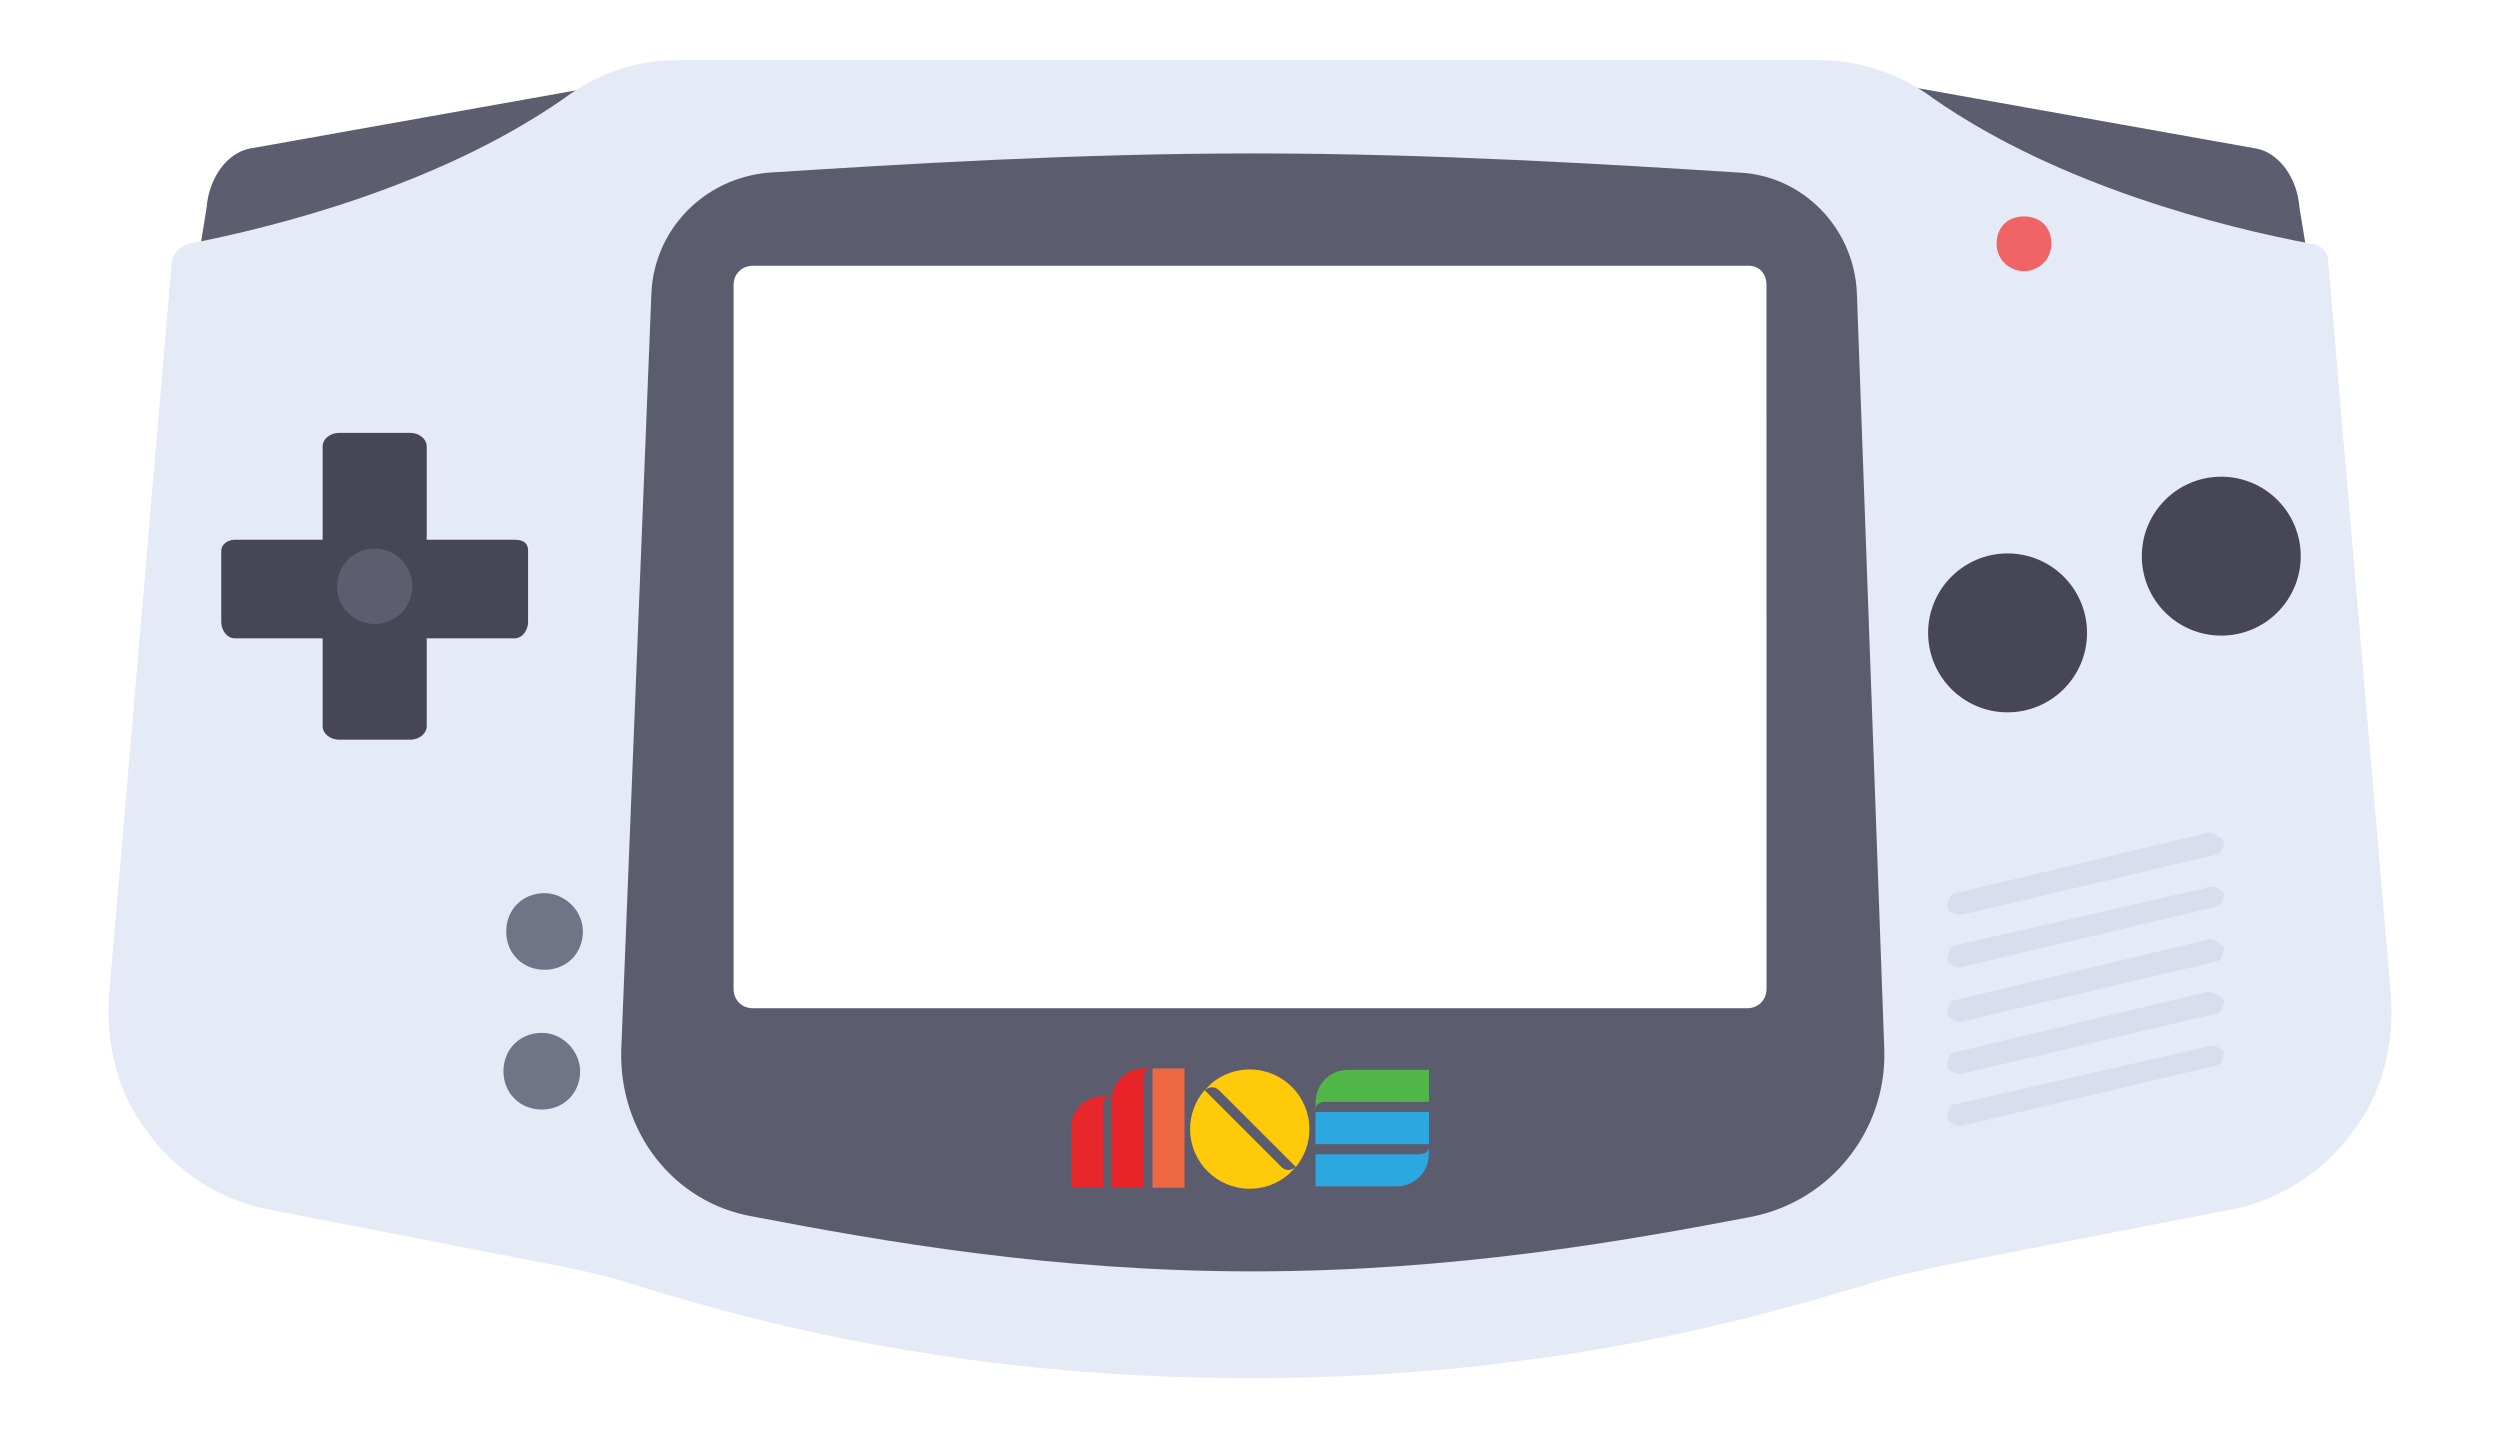
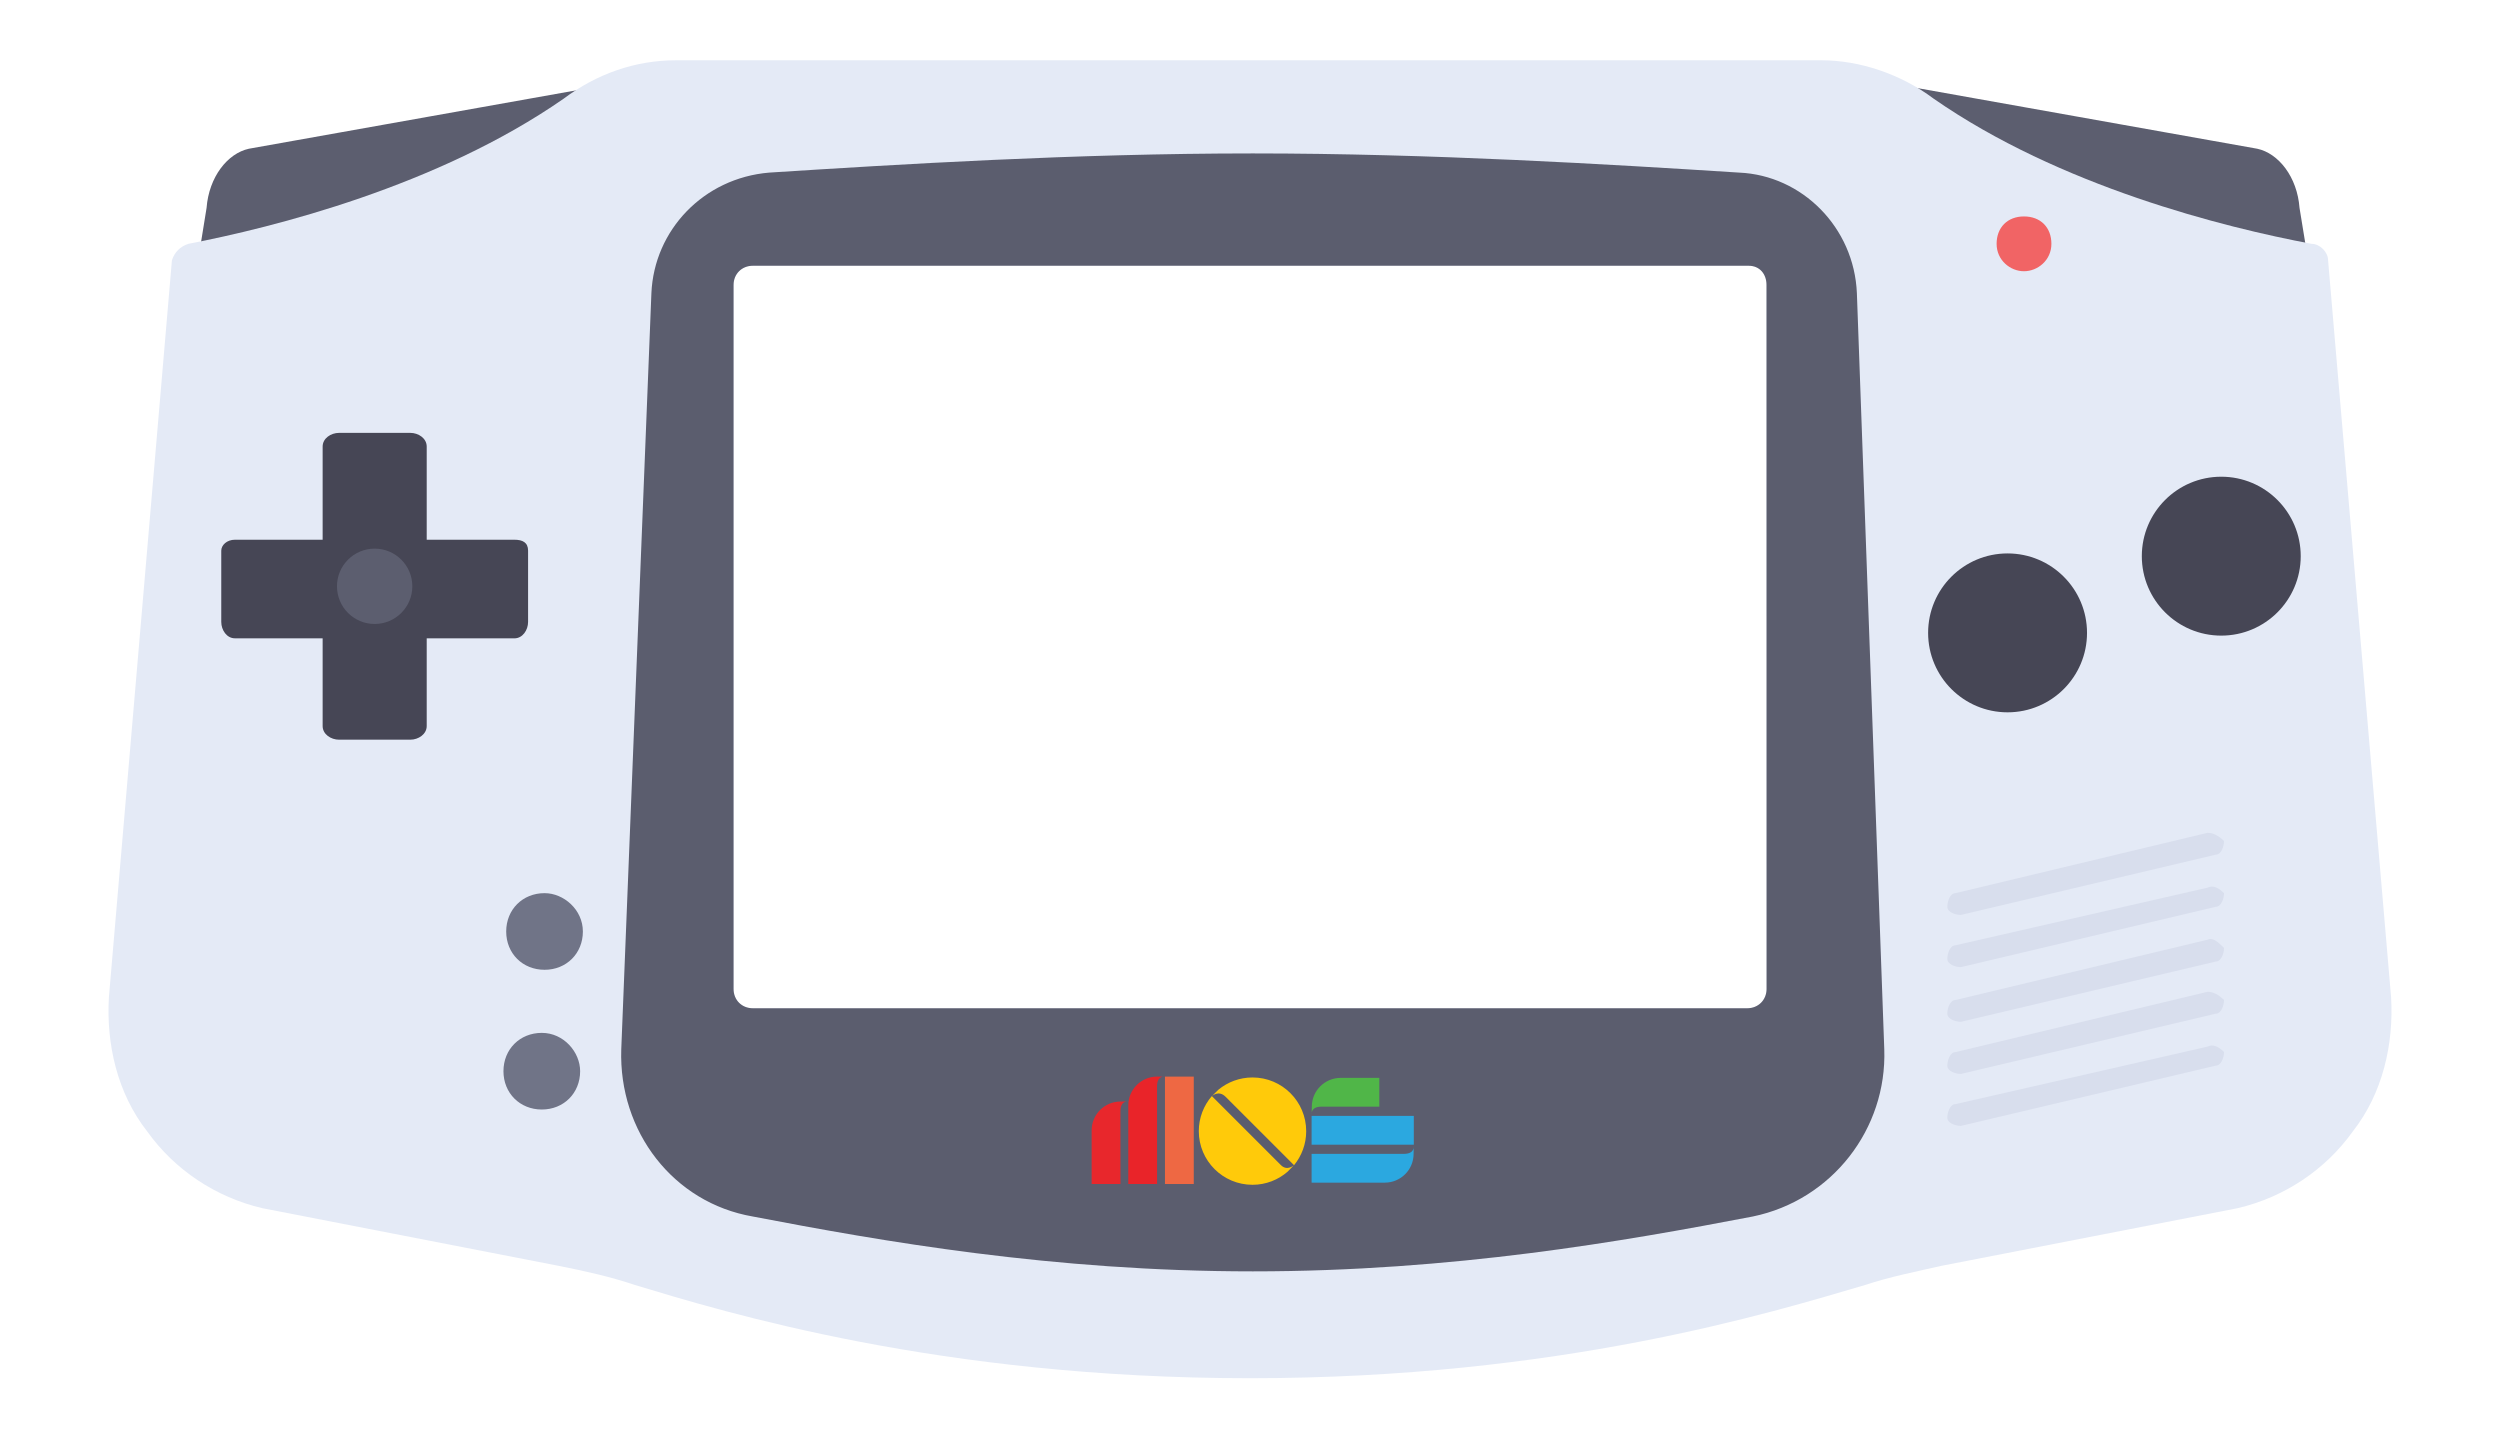
<svg xmlns="http://www.w3.org/2000/svg" version="1.1" id="Layer_1" x="0px" y="0px" width="73px" height="42px" viewBox="0 0 73 42" enable-background="new 0 0 73 42" xml:space="preserve">
  <path fill="#5C5E6F" d="M67.146,6.07c-0.068-0.904-0.611-1.592-1.234-1.727l-11.41-2.036c4.766,3.094,9.891,4.522,12.879,5.202  L67.146,6.07z" />
  <path fill="#5C5E6F" d="M5.799,7.51c2.988-0.681,8.114-2.109,12.879-5.203L7.267,4.343C6.644,4.479,6.102,5.166,6.032,6.07  L5.799,7.51z" />
  <path fill="#E4EAF6" d="M67.98,7.6c0-0.24-0.24-0.48-0.48-0.48c-2.559-0.48-7.359-1.68-11.039-4.24  c-0.961-0.72-2.16-1.12-3.281-1.12H36.5H19.741c-1.2,0-2.32,0.4-3.28,1.12C12.781,5.44,7.981,6.64,5.5,7.12  C5.26,7.2,5.1,7.36,5.02,7.6L3.18,29.12c-0.08,1.358,0.24,2.8,1.12,3.92c0.8,1.12,2,1.92,3.36,2.239l8.64,1.681  c0.8,0.16,1.521,0.319,2.24,0.562c2.64,0.799,8.92,2.722,17.959,2.722c9.042,0,15.241-1.923,17.961-2.722  c0.72-0.24,1.521-0.398,2.24-0.562l8.639-1.681C66.7,34.96,67.9,34.16,68.7,33.04c0.88-1.12,1.2-2.562,1.12-3.92L67.98,7.6z   M51.02,29.441H21.981c-0.321,0-0.561-0.241-0.561-0.563V8.32c0-0.32,0.241-0.56,0.561-0.56h29.082c0.318,0,0.519,0.24,0.519,0.56  l0.002,20.56C51.582,29.202,51.34,29.441,51.02,29.441z" />
  <path fill="#F16465" d="M59.1,7.92c0.4,0,0.801-0.32,0.801-0.8s-0.317-0.8-0.801-0.8c-0.479,0-0.799,0.32-0.799,0.8  S58.701,7.92,59.1,7.92z" />
  <path fill="#D8DEED" d="M64.461,28.96L57.1,30.721c-0.158,0-0.238,0.239-0.238,0.399c0,0.159,0.238,0.239,0.398,0.239l7.441-1.76  c0.16,0,0.24-0.24,0.24-0.399C64.781,29.04,64.621,28.96,64.461,28.96z" />
  <path fill="#D8DEED" d="M64.461,24.318L57.1,26.08c-0.158,0-0.238,0.238-0.238,0.398s0.238,0.238,0.398,0.238l7.441-1.76  c0.16,0,0.24-0.24,0.24-0.398C64.781,24.398,64.621,24.318,64.461,24.318z" />
  <path fill="#D8DEED" d="M64.461,27.439L57.1,29.2c-0.158,0-0.238,0.239-0.238,0.399c0,0.158,0.238,0.238,0.398,0.238l7.441-1.76  c0.16,0,0.24-0.24,0.24-0.396C64.781,27.521,64.621,27.359,64.461,27.439z" />
  <path fill="#D8DEED" d="M64.461,25.92L57.1,27.602c-0.158,0-0.238,0.238-0.238,0.398s0.238,0.24,0.398,0.24l7.441-1.762  c0.16,0,0.24-0.238,0.24-0.398C64.781,25.92,64.621,25.84,64.461,25.92z" />
  <circle fill="#464655" cx="58.621" cy="18.48" r="2.32" />
  <path fill="#5B5D6E" d="M54.221,8.56c-0.08-1.92-1.6-3.44-3.438-3.52c-3.763-0.24-9-0.56-14.202-0.56c-5.2,0-10.36,0.32-14.12,0.56  c-1.919,0.16-3.36,1.68-3.44,3.52l-0.88,22.081c-0.079,2.401,1.521,4.481,3.841,4.881c3.76,0.722,8.76,1.602,14.599,1.602  c5.84,0,10.84-0.88,14.6-1.602c2.32-0.48,3.92-2.562,3.84-4.881L54.221,8.56z M51.02,29.441H21.981  c-0.321,0-0.561-0.241-0.561-0.563V8.32c0-0.32,0.241-0.56,0.561-0.56h29.082c0.318,0,0.519,0.24,0.519,0.56l0.002,20.56  C51.582,29.202,51.34,29.441,51.02,29.441z" />
  <path fill="#D8DEED" d="M64.461,30.561L57.1,32.24c-0.158,0-0.238,0.238-0.238,0.398c0,0.158,0.238,0.238,0.398,0.238l7.441-1.76  c0.16,0,0.24-0.24,0.24-0.399C64.781,30.561,64.621,30.479,64.461,30.561z" />
  <path fill="#707487" d="M16.94,31.279c0,0.641-0.479,1.119-1.119,1.119c-0.641,0-1.12-0.479-1.12-1.119  c0-0.641,0.479-1.119,1.12-1.119C16.46,30.16,16.94,30.721,16.94,31.279z" />
  <path fill="#707487" d="M15.901,26.08c-0.641,0-1.12,0.479-1.12,1.12c0,0.64,0.479,1.118,1.12,1.118c0.64,0,1.119-0.479,1.119-1.118  C17.02,26.561,16.46,26.08,15.901,26.08z" />
  <path fill="#464655" d="M15.42,18.16v-2.08c0-0.24-0.16-0.32-0.4-0.32h-2.56v-2.72c0-0.24-0.24-0.4-0.479-0.4h-2.08  c-0.24,0-0.48,0.16-0.48,0.4v2.72h-2.56c-0.24,0-0.4,0.16-0.4,0.32v2.08c0,0.239,0.16,0.479,0.4,0.479h2.56V21.2  c0,0.24,0.24,0.399,0.48,0.399h2.08c0.239,0,0.479-0.162,0.479-0.399v-2.56h2.56C15.26,18.64,15.42,18.399,15.42,18.16z" />
  <circle fill="#464655" cx="64.861" cy="16.24" r="2.32" />
  <circle fill="#5C5E6F" cx="10.94" cy="17.12" r="1.1" />
-   <path id="path2389_5_" fill="#E92429" d="M32.463,32.134v2.549h0.935c0,0-0.001-2.798-0.001-3.166s0.257-0.317,0.257-0.317h-0.255  C32.881,31.199,32.463,31.617,32.463,32.134z" />
-   <path id="path2389_3_" fill="#E8272C" d="M31.273,32.943v1.741h0.934c0,0-0.001-1.99-0.001-2.358c0-0.367,0.256-0.32,0.256-0.32  l-0.255,0.003C31.691,32.009,31.273,32.428,31.273,32.943z" />
-   <rect id="M_Left_1_" x="33.653" y="31.199" fill="#EE6843" width="0.935" height="3.483" />
-   <rect id="S_Center_1_" x="38.411" y="32.473" fill="#2BA8E0" width="3.315" height="0.936" />
-   <path id="path2389_1_" fill="#50B648" d="M38.417,32.176l-0.004,0.255c0,0-0.047-0.257,0.322-0.257c0.368,0,2.991,0.002,2.991,0.002  v-0.935h-2.374C38.836,31.241,38.417,31.659,38.417,32.176z" />
-   <path id="path2389_2_" fill="#2BA8E0" d="M41.722,33.706l0.003-0.256c0,0,0.047,0.257-0.321,0.257s-2.992-0.001-2.992-0.001v0.934  h2.375C41.302,34.64,41.722,34.222,41.722,33.706z" />
+   <path id="path2389_8_" fill="#E92429" d="M32.946,32.277v2.295h0.841c0,0-0.001-2.519-0.001-2.85c0-0.332,0.231-0.286,0.231-0.286  h-0.229C33.323,31.437,32.946,31.813,32.946,32.277z" />
+   <path id="path2389_7_" fill="#E8272C" d="M31.876,33.007v1.566h0.841c0,0-0.001-1.791-0.001-2.122c0-0.332,0.231-0.289,0.231-0.289  l-0.229,0.003C32.252,32.165,31.876,32.542,31.876,33.007z" />
+   <rect id="M_Left_2_" x="34.017" y="31.437" fill="#EE6843" width="0.841" height="3.136" />
+   <rect id="S_Center_2_" x="38.299" y="32.584" fill="#2BA8E0" width="2.984" height="0.841" />
+   <path id="path2389_6_" fill="#50B648" d="M38.305,32.315l-0.004,0.229c0,0-0.041-0.23,0.289-0.23c0.332,0,1.686,0.001,1.686,0.001  v-0.841h-1.129C38.682,31.475,38.305,31.851,38.305,32.315z" />
+   <path id="path2389_4_" fill="#2BA8E0" d="M41.277,33.692l0.004-0.229c0,0,0.041,0.23-0.289,0.23c-0.332,0-2.693-0.001-2.693-0.001  v0.841h2.137C40.9,34.533,41.277,34.157,41.277,33.692z" />
  <g>
    <g>
      <g>
-         <path fill="#FFCA0A" d="M36.493,31.228c-0.419,0-0.805,0.147-1.105,0.395l-0.214,0.21c0,0,0.22-0.203,0.441,0.019     s2.224,2.224,2.224,2.224c0.247-0.301,0.396-0.686,0.396-1.104C38.234,32.007,37.455,31.228,36.493,31.228z" />
+         <path fill="#FFCA0A" d="M36.573,31.462c-0.377,0-0.724,0.134-0.994,0.356l-0.192,0.188c0,0,0.198-0.183,0.397,0.017     s2.002,2.001,2.002,2.001c0.221-0.27,0.355-0.616,0.355-0.993C38.141,32.164,37.438,31.462,36.573,31.462z" />
      </g>
    </g>
    <g>
      <g>
-         <path fill="#FFCA0A" d="M37.414,34.071c-0.205-0.206-2.24-2.239-2.24-2.239c-0.264,0.305-0.423,0.702-0.423,1.138     c0,0.962,0.78,1.741,1.742,1.741c0.435,0,0.832-0.159,1.138-0.423l0.208-0.214C37.839,34.074,37.619,34.277,37.414,34.071z" />
+         <path fill="#FFCA0A" d="M37.402,34.021c-0.186-0.186-2.016-2.016-2.016-2.016c-0.237,0.275-0.381,0.633-0.381,1.024     c0,0.866,0.702,1.567,1.568,1.567c0.392,0,0.75-0.145,1.023-0.381l0.189-0.193C37.785,34.023,37.586,34.207,37.402,34.021z" />
      </g>
    </g>
  </g>
</svg>
